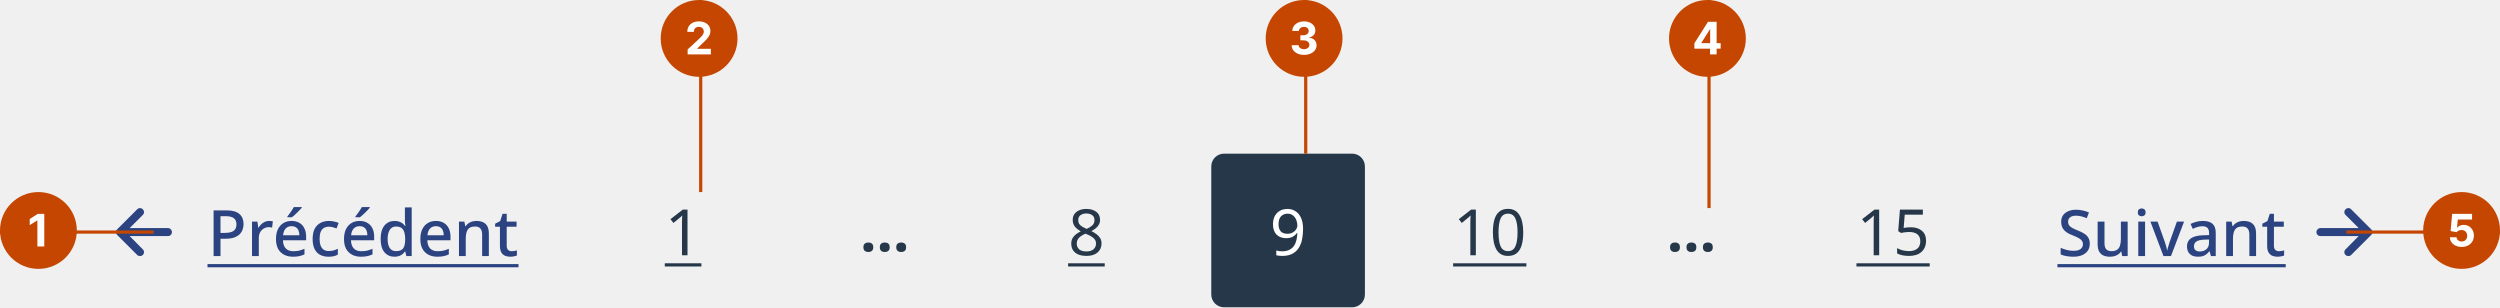
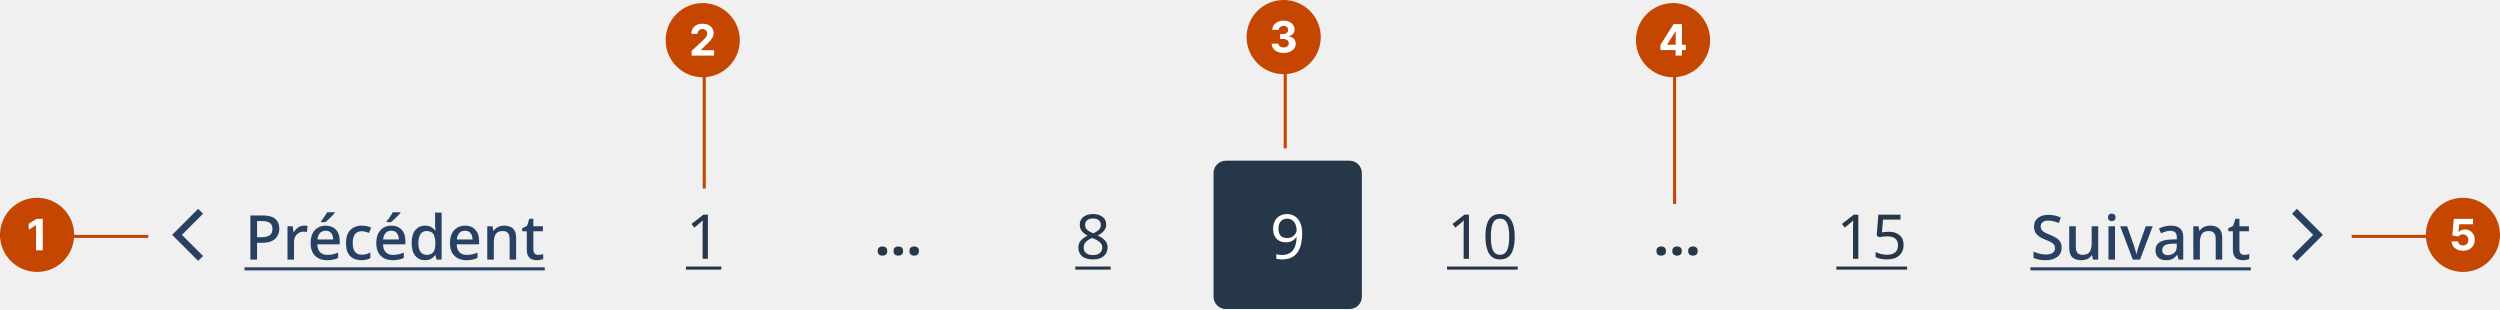
- <svg xmlns="http://www.w3.org/2000/svg" width="781" height="96" viewBox="0 0 781 96" fill="none">
-   <path d="M53.711 72.5C53.711 73.203 53.164 73.75 52.5 73.75H40.508L44.609 77.891C45.117 78.359 45.117 79.18 44.609 79.648C44.375 79.883 44.062 80 43.75 80C43.398 80 43.086 79.883 42.852 79.648L36.602 73.398C36.094 72.93 36.094 72.109 36.602 71.641L42.852 65.391C43.32 64.883 44.141 64.883 44.609 65.391C45.117 65.859 45.117 66.68 44.609 67.148L40.508 71.25H52.5C53.164 71.25 53.711 71.836 53.711 72.5Z" fill="#2B4380" />
-   <path d="M70.726 65.72C72.592 65.72 73.952 66.1 74.806 66.86C75.659 67.607 76.086 68.653 76.086 70C76.086 70.6 75.986 71.173 75.786 71.72C75.599 72.267 75.286 72.76 74.846 73.2C74.406 73.627 73.819 73.967 73.086 74.22C72.366 74.46 71.479 74.58 70.426 74.58H68.886V80H66.726V65.72H70.726ZM70.566 67.54H68.886V72.76H70.186C70.999 72.76 71.679 72.673 72.226 72.5C72.772 72.313 73.179 72.027 73.446 71.64C73.726 71.24 73.866 70.72 73.866 70.08C73.866 69.227 73.599 68.593 73.066 68.18C72.546 67.753 71.712 67.54 70.566 67.54ZM84.052 69.02C84.238 69.02 84.445 69.033 84.672 69.06C84.898 69.073 85.085 69.093 85.232 69.12L85.012 71.1C84.865 71.06 84.692 71.027 84.492 71C84.292 70.973 84.105 70.96 83.932 70.96C83.532 70.96 83.145 71.04 82.772 71.2C82.412 71.347 82.085 71.567 81.792 71.86C81.498 72.14 81.265 72.487 81.092 72.9C80.932 73.313 80.852 73.787 80.852 74.32V80H78.732V69.22H80.412L80.692 71.14H80.772C80.998 70.753 81.272 70.4 81.592 70.08C81.912 69.76 82.278 69.507 82.692 69.32C83.105 69.12 83.558 69.02 84.052 69.02ZM91.077 69.02C92.024 69.02 92.837 69.22 93.517 69.62C94.197 70.007 94.717 70.567 95.077 71.3C95.451 72.033 95.637 72.9 95.637 73.9V75.06H88.397C88.424 76.167 88.711 77.013 89.257 77.6C89.817 78.187 90.597 78.48 91.597 78.48C92.291 78.48 92.904 78.42 93.437 78.3C93.984 78.167 94.544 77.973 95.117 77.72V79.48C94.584 79.72 94.037 79.9 93.477 80.02C92.931 80.14 92.277 80.2 91.517 80.2C90.477 80.2 89.557 79.993 88.757 79.58C87.957 79.167 87.331 78.553 86.877 77.74C86.437 76.913 86.217 75.9 86.217 74.7C86.217 73.487 86.417 72.46 86.817 71.62C87.231 70.78 87.797 70.14 88.517 69.7C89.251 69.247 90.104 69.02 91.077 69.02ZM91.077 70.66C90.317 70.66 89.704 70.907 89.237 71.4C88.784 71.893 88.517 72.593 88.437 73.5H93.517C93.517 72.94 93.431 72.447 93.257 72.02C93.084 71.593 92.817 71.26 92.457 71.02C92.097 70.78 91.637 70.66 91.077 70.66ZM94.277 64.88C94.131 65.067 93.931 65.293 93.677 65.56C93.437 65.827 93.164 66.107 92.857 66.4C92.564 66.68 92.271 66.953 91.977 67.22C91.684 67.473 91.417 67.693 91.177 67.88H89.777V67.64C89.977 67.387 90.204 67.087 90.457 66.74C90.711 66.393 90.957 66.04 91.197 65.68C91.437 65.307 91.637 64.973 91.797 64.68H94.277V64.88ZM102.623 80.2C101.636 80.2 100.769 80.007 100.023 79.62C99.276 79.233 98.696 78.633 98.283 77.82C97.869 76.993 97.663 75.947 97.663 74.68C97.663 73.347 97.883 72.267 98.323 71.44C98.776 70.613 99.383 70.007 100.143 69.62C100.916 69.22 101.796 69.02 102.783 69.02C103.383 69.02 103.943 69.087 104.463 69.22C104.996 69.34 105.436 69.48 105.783 69.64L105.143 71.36C104.769 71.213 104.369 71.087 103.943 70.98C103.529 70.873 103.136 70.82 102.763 70.82C102.096 70.82 101.543 70.967 101.103 71.26C100.676 71.54 100.356 71.967 100.143 72.54C99.943 73.1 99.843 73.807 99.843 74.66C99.843 75.473 99.949 76.16 100.163 76.72C100.376 77.28 100.689 77.707 101.103 78C101.529 78.28 102.056 78.42 102.683 78.42C103.283 78.42 103.809 78.353 104.263 78.22C104.716 78.087 105.143 77.913 105.543 77.7V79.54C105.156 79.767 104.736 79.933 104.283 80.04C103.829 80.147 103.276 80.2 102.623 80.2ZM112.327 69.02C113.274 69.02 114.087 69.22 114.767 69.62C115.447 70.007 115.967 70.567 116.327 71.3C116.701 72.033 116.887 72.9 116.887 73.9V75.06H109.647C109.674 76.167 109.961 77.013 110.507 77.6C111.067 78.187 111.847 78.48 112.847 78.48C113.541 78.48 114.154 78.42 114.687 78.3C115.234 78.167 115.794 77.973 116.367 77.72V79.48C115.834 79.72 115.287 79.9 114.727 80.02C114.181 80.14 113.527 80.2 112.767 80.2C111.727 80.2 110.807 79.993 110.007 79.58C109.207 79.167 108.581 78.553 108.127 77.74C107.687 76.913 107.467 75.9 107.467 74.7C107.467 73.487 107.667 72.46 108.067 71.62C108.481 70.78 109.047 70.14 109.767 69.7C110.501 69.247 111.354 69.02 112.327 69.02ZM112.327 70.66C111.567 70.66 110.954 70.907 110.487 71.4C110.034 71.893 109.767 72.593 109.687 73.5H114.767C114.767 72.94 114.681 72.447 114.507 72.02C114.334 71.593 114.067 71.26 113.707 71.02C113.347 70.78 112.887 70.66 112.327 70.66ZM115.527 64.88C115.381 65.067 115.181 65.293 114.927 65.56C114.687 65.827 114.414 66.107 114.107 66.4C113.814 66.68 113.521 66.953 113.227 67.22C112.934 67.473 112.667 67.693 112.427 67.88H111.027V67.64C111.227 67.387 111.454 67.087 111.707 66.74C111.961 66.393 112.207 66.04 112.447 65.68C112.687 65.307 112.887 64.973 113.047 64.68H115.527V64.88ZM123.233 80.2C121.939 80.2 120.893 79.733 120.093 78.8C119.306 77.867 118.913 76.48 118.913 74.64C118.913 72.787 119.313 71.387 120.113 70.44C120.913 69.493 121.966 69.02 123.273 69.02C123.819 69.02 124.293 69.093 124.693 69.24C125.106 69.373 125.459 69.56 125.753 69.8C126.059 70.04 126.319 70.307 126.533 70.6H126.653C126.626 70.413 126.593 70.147 126.553 69.8C126.513 69.44 126.493 69.12 126.493 68.84V64.8H128.613V80H126.953L126.593 78.56H126.493C126.293 78.867 126.039 79.147 125.733 79.4C125.439 79.64 125.086 79.833 124.673 79.98C124.259 80.127 123.779 80.2 123.233 80.2ZM123.733 78.46C124.773 78.46 125.506 78.173 125.933 77.6C126.359 77.013 126.573 76.14 126.573 74.98V74.66C126.573 73.393 126.366 72.427 125.953 71.76C125.553 71.093 124.806 70.76 123.713 70.76C122.846 70.76 122.193 71.113 121.753 71.82C121.313 72.513 121.093 73.467 121.093 74.68C121.093 75.893 121.313 76.827 121.753 77.48C122.193 78.133 122.853 78.46 123.733 78.46ZM136.175 69.02C137.122 69.02 137.935 69.22 138.615 69.62C139.295 70.007 139.815 70.567 140.175 71.3C140.548 72.033 140.735 72.9 140.735 73.9V75.06H133.495C133.522 76.167 133.808 77.013 134.355 77.6C134.915 78.187 135.695 78.48 136.695 78.48C137.388 78.48 138.002 78.42 138.535 78.3C139.082 78.167 139.642 77.973 140.215 77.72V79.48C139.682 79.72 139.135 79.9 138.575 80.02C138.028 80.14 137.375 80.2 136.615 80.2C135.575 80.2 134.655 79.993 133.855 79.58C133.055 79.167 132.428 78.553 131.975 77.74C131.535 76.913 131.315 75.9 131.315 74.7C131.315 73.487 131.515 72.46 131.915 71.62C132.328 70.78 132.895 70.14 133.615 69.7C134.348 69.247 135.202 69.02 136.175 69.02ZM136.175 70.66C135.415 70.66 134.802 70.907 134.335 71.4C133.882 71.893 133.615 72.593 133.535 73.5H138.615C138.615 72.94 138.528 72.447 138.355 72.02C138.182 71.593 137.915 71.26 137.555 71.02C137.195 70.78 136.735 70.66 136.175 70.66ZM148.84 69.02C150.094 69.02 151.054 69.333 151.72 69.96C152.387 70.587 152.72 71.593 152.72 72.98V80H150.62V73.28C150.62 72.44 150.44 71.813 150.08 71.4C149.734 70.973 149.174 70.76 148.4 70.76C147.307 70.76 146.547 71.087 146.12 71.74C145.707 72.393 145.5 73.333 145.5 74.56V80H143.38V69.22H145.06L145.36 70.66H145.48C145.72 70.287 146.014 69.98 146.36 69.74C146.707 69.5 147.094 69.32 147.52 69.2C147.947 69.08 148.387 69.02 148.84 69.02ZM159.858 78.48C160.138 78.48 160.425 78.453 160.718 78.4C161.011 78.347 161.265 78.287 161.478 78.22V79.82C161.251 79.927 160.945 80.013 160.558 80.08C160.171 80.16 159.785 80.2 159.398 80.2C158.811 80.2 158.271 80.1 157.778 79.9C157.298 79.7 156.911 79.353 156.618 78.86C156.325 78.367 156.178 77.68 156.178 76.8V70.84H154.678V69.88L156.258 69.08L156.998 66.8H158.298V69.22H161.378V70.84H158.298V76.76C158.298 77.347 158.438 77.78 158.718 78.06C159.011 78.34 159.391 78.48 159.858 78.48Z" fill="#2B4380" />
-   <path d="M64.826 82.5H161.978V83.5H64.826V82.5Z" fill="#2B4380" />
-   <path d="M214.777 79.75H213.057V69.77C213.057 69.197 213.064 68.737 213.077 68.39C213.091 68.043 213.111 67.683 213.137 67.31C212.924 67.523 212.731 67.703 212.557 67.85C212.384 67.997 212.164 68.183 211.897 68.41L210.377 69.65L209.457 68.47L213.317 65.47H214.777V79.75Z" fill="#26374A" />
-   <path d="M207.677 82.25H219.117V83.25H207.677V82.25Z" fill="#26374A" />
-   <path d="M269.727 77.24C269.727 76.688 269.877 76.304 270.177 76.088C270.477 75.86 270.843 75.746 271.275 75.746C271.695 75.746 272.055 75.86 272.355 76.088C272.655 76.304 272.805 76.688 272.805 77.24C272.805 77.768 272.655 78.152 272.355 78.392C272.055 78.62 271.695 78.734 271.275 78.734C270.843 78.734 270.477 78.62 270.177 78.392C269.877 78.152 269.727 77.768 269.727 77.24ZM274.859 77.24C274.859 76.688 275.009 76.304 275.309 76.088C275.609 75.86 275.975 75.746 276.407 75.746C276.827 75.746 277.187 75.86 277.487 76.088C277.787 76.304 277.937 76.688 277.937 77.24C277.937 77.768 277.787 78.152 277.487 78.392C277.187 78.62 276.827 78.734 276.407 78.734C275.975 78.734 275.609 78.62 275.309 78.392C275.009 78.152 274.859 77.768 274.859 77.24ZM279.992 77.24C279.992 76.688 280.142 76.304 280.442 76.088C280.742 75.86 281.108 75.746 281.54 75.746C281.96 75.746 282.32 75.86 282.62 76.088C282.92 76.304 283.07 76.688 283.07 77.24C283.07 77.768 282.92 78.152 282.62 78.392C282.32 78.62 281.96 78.734 281.54 78.734C281.108 78.734 280.742 78.62 280.442 78.392C280.142 78.152 279.992 77.768 279.992 77.24Z" fill="#26374A" />
-   <path d="M339.377 65.27C340.631 65.27 341.657 65.563 342.457 66.15C343.257 66.737 343.657 67.583 343.657 68.69C343.657 69.263 343.531 69.763 343.277 70.19C343.037 70.617 342.711 70.997 342.297 71.33C341.884 71.65 341.431 71.937 340.937 72.19C341.524 72.47 342.057 72.79 342.537 73.15C343.017 73.497 343.397 73.903 343.677 74.37C343.971 74.837 344.117 75.397 344.117 76.05C344.117 77.25 343.691 78.203 342.837 78.91C341.997 79.603 340.864 79.95 339.437 79.95C337.904 79.95 336.724 79.617 335.897 78.95C335.071 78.27 334.657 77.323 334.657 76.11C334.657 75.457 334.791 74.89 335.057 74.41C335.337 73.93 335.704 73.517 336.157 73.17C336.611 72.823 337.097 72.53 337.617 72.29C336.924 71.89 336.331 71.41 335.837 70.85C335.357 70.277 335.117 69.55 335.117 68.67C335.117 67.937 335.304 67.323 335.677 66.83C336.051 66.323 336.557 65.937 337.197 65.67C337.837 65.403 338.564 65.27 339.377 65.27ZM339.357 66.69C338.624 66.69 338.017 66.87 337.537 67.23C337.071 67.577 336.837 68.083 336.837 68.75C336.837 69.243 336.951 69.657 337.177 69.99C337.417 70.323 337.737 70.61 338.137 70.85C338.537 71.077 338.977 71.297 339.457 71.51C340.151 71.217 340.731 70.863 341.197 70.45C341.677 70.037 341.917 69.47 341.917 68.75C341.917 68.083 341.684 67.577 341.217 67.23C340.751 66.87 340.131 66.69 339.357 66.69ZM336.377 76.13C336.377 76.823 336.624 77.403 337.117 77.87C337.611 78.323 338.371 78.55 339.397 78.55C340.371 78.55 341.111 78.323 341.617 77.87C342.137 77.403 342.397 76.803 342.397 76.07C342.397 75.377 342.124 74.803 341.577 74.35C341.031 73.883 340.304 73.477 339.397 73.13L339.077 73.01C338.197 73.383 337.524 73.817 337.057 74.31C336.604 74.79 336.377 75.397 336.377 76.13Z" fill="#26374A" />
-   <path d="M333.677 82.25H345.117V83.25H333.677V82.25Z" fill="#26374A" />
-   <rect x="378.4" y="48" width="48" height="48" rx="4" fill="#26374A" />
-   <path d="M407.077 71.57C407.077 72.597 406.984 73.61 406.797 74.61C406.624 75.597 406.297 76.497 405.817 77.31C405.351 78.11 404.684 78.75 403.817 79.23C402.964 79.71 401.864 79.95 400.517 79.95C400.251 79.95 399.937 79.93 399.577 79.89C399.231 79.863 398.944 79.817 398.717 79.75V78.25C399.237 78.423 399.824 78.51 400.477 78.51C401.411 78.51 402.177 78.357 402.777 78.05C403.391 77.743 403.877 77.33 404.237 76.81C404.597 76.277 404.857 75.663 405.017 74.97C405.177 74.263 405.271 73.523 405.297 72.75H405.177C404.884 73.203 404.457 73.597 403.897 73.93C403.351 74.25 402.644 74.41 401.777 74.41C400.551 74.41 399.557 74.037 398.797 73.29C398.051 72.53 397.677 71.463 397.677 70.09C397.677 69.09 397.864 68.23 398.237 67.51C398.624 66.79 399.157 66.237 399.837 65.85C400.517 65.463 401.317 65.27 402.237 65.27C403.144 65.27 403.964 65.503 404.697 65.97C405.431 66.423 406.011 67.117 406.437 68.05C406.864 68.97 407.077 70.143 407.077 71.57ZM402.237 66.75C401.411 66.75 400.731 67.023 400.197 67.57C399.677 68.117 399.417 68.95 399.417 70.07C399.417 70.99 399.637 71.717 400.077 72.25C400.531 72.77 401.224 73.03 402.157 73.03C402.797 73.03 403.351 72.903 403.817 72.65C404.284 72.383 404.644 72.05 404.897 71.65C405.164 71.25 405.297 70.837 405.297 70.41C405.297 69.837 405.184 69.27 404.957 68.71C404.731 68.15 404.391 67.683 403.937 67.31C403.484 66.937 402.917 66.75 402.237 66.75Z" fill="white" />
-   <path d="M461.055 79.75H459.335V69.77C459.335 69.197 459.341 68.737 459.355 68.39C459.368 68.043 459.388 67.683 459.415 67.31C459.201 67.523 459.008 67.703 458.835 67.85C458.661 67.997 458.441 68.183 458.175 68.41L456.655 69.65L455.735 68.47L459.595 65.47H461.055V79.75ZM475.86 72.59C475.86 74.123 475.7 75.443 475.38 76.55C475.06 77.643 474.553 78.483 473.86 79.07C473.167 79.657 472.247 79.95 471.1 79.95C469.487 79.95 468.293 79.303 467.52 78.01C466.76 76.703 466.38 74.897 466.38 72.59C466.38 71.043 466.533 69.723 466.84 68.63C467.16 67.537 467.667 66.703 468.36 66.13C469.053 65.543 469.967 65.25 471.1 65.25C472.7 65.25 473.893 65.897 474.68 67.19C475.467 68.47 475.86 70.27 475.86 72.59ZM468.14 72.59C468.14 74.55 468.36 76.017 468.8 76.99C469.253 77.963 470.02 78.45 471.1 78.45C472.167 78.45 472.927 77.97 473.38 77.01C473.847 76.037 474.08 74.563 474.08 72.59C474.08 70.643 473.847 69.183 473.38 68.21C472.927 67.237 472.167 66.75 471.1 66.75C470.02 66.75 469.253 67.237 468.8 68.21C468.36 69.183 468.14 70.643 468.14 72.59Z" fill="#26374A" />
-   <path d="M453.955 82.25H476.84V83.25H453.955V82.25Z" fill="#26374A" />
-   <path d="M521.727 77.24C521.727 76.688 521.877 76.304 522.177 76.088C522.477 75.86 522.843 75.746 523.275 75.746C523.695 75.746 524.055 75.86 524.355 76.088C524.655 76.304 524.805 76.688 524.805 77.24C524.805 77.768 524.655 78.152 524.355 78.392C524.055 78.62 523.695 78.734 523.275 78.734C522.843 78.734 522.477 78.62 522.177 78.392C521.877 78.152 521.727 77.768 521.727 77.24ZM526.859 77.24C526.859 76.688 527.009 76.304 527.309 76.088C527.609 75.86 527.975 75.746 528.407 75.746C528.827 75.746 529.187 75.86 529.487 76.088C529.787 76.304 529.937 76.688 529.937 77.24C529.937 77.768 529.787 78.152 529.487 78.392C529.187 78.62 528.827 78.734 528.407 78.734C527.975 78.734 527.609 78.62 527.309 78.392C527.009 78.152 526.859 77.768 526.859 77.24ZM531.992 77.24C531.992 76.688 532.142 76.304 532.442 76.088C532.742 75.86 533.108 75.746 533.54 75.746C533.96 75.746 534.32 75.86 534.62 76.088C534.92 76.304 535.07 76.688 535.07 77.24C535.07 77.768 534.92 78.152 534.62 78.392C534.32 78.62 533.96 78.734 533.54 78.734C533.108 78.734 532.742 78.62 532.442 78.392C532.142 78.152 531.992 77.768 531.992 77.24Z" fill="#26374A" />
-   <path d="M587.055 79.75H585.335V69.77C585.335 69.197 585.341 68.737 585.355 68.39C585.368 68.043 585.388 67.683 585.415 67.31C585.201 67.523 585.008 67.703 584.835 67.85C584.661 67.997 584.441 68.183 584.175 68.41L582.655 69.65L581.735 68.47L585.595 65.47H587.055V79.75ZM596.9 70.99C598.367 70.99 599.533 71.357 600.4 72.09C601.267 72.823 601.7 73.857 601.7 75.19C601.7 76.67 601.227 77.837 600.28 78.69C599.347 79.53 598.04 79.95 596.36 79.95C595.627 79.95 594.933 79.883 594.28 79.75C593.64 79.617 593.1 79.423 592.66 79.17V77.51C593.14 77.803 593.72 78.037 594.4 78.21C595.093 78.37 595.753 78.45 596.38 78.45C597.433 78.45 598.28 78.203 598.92 77.71C599.573 77.203 599.9 76.423 599.9 75.37C599.9 74.437 599.613 73.723 599.04 73.23C598.467 72.723 597.56 72.47 596.32 72.47C595.947 72.47 595.52 72.503 595.04 72.57C594.56 72.637 594.173 72.703 593.88 72.77L593 72.21L593.54 65.47H600.7V67.07H595.04L594.7 71.21C594.927 71.17 595.233 71.123 595.62 71.07C596.007 71.017 596.433 70.99 596.9 70.99Z" fill="#26374A" />
-   <path d="M579.955 82.25H602.84V83.25H579.955V82.25Z" fill="#26374A" />
-   <path d="M652.846 76.14C652.846 76.993 652.639 77.72 652.226 78.32C651.812 78.92 651.219 79.387 650.446 79.72C649.672 80.04 648.752 80.2 647.686 80.2C647.166 80.2 646.666 80.167 646.186 80.1C645.706 80.047 645.259 79.967 644.846 79.86C644.432 79.753 644.066 79.62 643.746 79.46V77.42C644.279 77.66 644.906 77.88 645.626 78.08C646.346 78.267 647.079 78.36 647.826 78.36C648.466 78.36 648.999 78.273 649.426 78.1C649.852 77.927 650.172 77.687 650.386 77.38C650.599 77.073 650.706 76.713 650.706 76.3C650.706 75.86 650.592 75.493 650.366 75.2C650.152 74.893 649.812 74.613 649.346 74.36C648.892 74.093 648.279 73.813 647.506 73.52C646.972 73.32 646.486 73.1 646.046 72.86C645.619 72.607 645.239 72.313 644.906 71.98C644.586 71.647 644.339 71.26 644.166 70.82C643.992 70.38 643.906 69.867 643.906 69.28C643.906 68.493 644.099 67.82 644.486 67.26C644.886 66.7 645.432 66.273 646.126 65.98C646.819 65.673 647.626 65.52 648.546 65.52C649.319 65.52 650.032 65.6 650.686 65.76C651.352 65.907 651.986 66.113 652.586 66.38L651.906 68.16C651.359 67.933 650.806 67.747 650.246 67.6C649.686 67.453 649.099 67.38 648.486 67.38C647.952 67.38 647.506 67.46 647.146 67.62C646.786 67.78 646.512 68 646.326 68.28C646.152 68.56 646.066 68.887 646.066 69.26C646.066 69.7 646.166 70.067 646.366 70.36C646.566 70.653 646.886 70.927 647.326 71.18C647.766 71.42 648.346 71.687 649.066 71.98C649.866 72.287 650.546 72.62 651.106 72.98C651.679 73.34 652.112 73.773 652.406 74.28C652.699 74.773 652.846 75.393 652.846 76.14ZM664.682 69.22V80H662.982L662.682 78.58H662.582C662.355 78.953 662.062 79.26 661.702 79.5C661.342 79.74 660.948 79.913 660.522 80.02C660.095 80.14 659.655 80.2 659.202 80.2C658.362 80.2 657.648 80.067 657.062 79.8C656.488 79.52 656.048 79.093 655.742 78.52C655.448 77.933 655.302 77.187 655.302 76.28V69.22H657.442V75.96C657.442 76.8 657.615 77.427 657.962 77.84C658.322 78.253 658.875 78.46 659.622 78.46C660.368 78.46 660.955 78.313 661.382 78.02C661.808 77.727 662.108 77.3 662.282 76.74C662.468 76.167 662.562 75.48 662.562 74.68V69.22H664.682ZM670.119 69.22V80H667.999V69.22H670.119ZM669.079 65.12C669.399 65.12 669.679 65.213 669.919 65.4C670.159 65.587 670.279 65.9 670.279 66.34C670.279 66.767 670.159 67.08 669.919 67.28C669.679 67.467 669.399 67.56 669.079 67.56C668.733 67.56 668.439 67.467 668.199 67.28C667.973 67.08 667.859 66.767 667.859 66.34C667.859 65.9 667.973 65.587 668.199 65.4C668.439 65.213 668.733 65.12 669.079 65.12ZM675.869 80L671.789 69.22H674.029L676.269 75.52C676.362 75.787 676.455 76.087 676.549 76.42C676.655 76.753 676.749 77.073 676.829 77.38C676.909 77.687 676.962 77.953 676.989 78.18H677.069C677.109 77.953 677.169 77.687 677.249 77.38C677.342 77.06 677.442 76.74 677.549 76.42C677.655 76.087 677.749 75.787 677.829 75.52L680.069 69.22H682.309L678.209 80H675.869ZM688.156 69.02C689.516 69.02 690.529 69.32 691.196 69.92C691.863 70.507 692.196 71.433 692.196 72.7V80H690.696L690.276 78.5H690.196C689.889 78.887 689.569 79.207 689.236 79.46C688.916 79.713 688.543 79.9 688.116 80.02C687.703 80.14 687.196 80.2 686.596 80.2C685.956 80.2 685.376 80.087 684.856 79.86C684.349 79.62 683.949 79.26 683.656 78.78C683.363 78.287 683.216 77.673 683.216 76.94C683.216 75.847 683.629 75.013 684.456 74.44C685.296 73.867 686.569 73.553 688.276 73.5L690.116 73.44V72.84C690.116 72.04 689.936 71.48 689.576 71.16C689.216 70.84 688.709 70.68 688.056 70.68C687.496 70.68 686.963 70.76 686.456 70.92C685.949 71.08 685.469 71.273 685.016 71.5L684.336 69.96C684.843 69.693 685.423 69.473 686.076 69.3C686.743 69.113 687.436 69.02 688.156 69.02ZM688.656 74.86C687.429 74.913 686.576 75.12 686.096 75.48C685.629 75.827 685.396 76.32 685.396 76.96C685.396 77.52 685.563 77.927 685.896 78.18C686.243 78.433 686.676 78.56 687.196 78.56C688.036 78.56 688.729 78.327 689.276 77.86C689.823 77.393 690.096 76.693 690.096 75.76V74.82L688.656 74.86ZM700.92 69.02C702.174 69.02 703.134 69.333 703.8 69.96C704.467 70.587 704.8 71.593 704.8 72.98V80H702.7V73.28C702.7 72.44 702.52 71.813 702.16 71.4C701.814 70.973 701.254 70.76 700.48 70.76C699.387 70.76 698.627 71.087 698.2 71.74C697.787 72.393 697.58 73.333 697.58 74.56V80H695.46V69.22H697.14L697.44 70.66H697.56C697.8 70.287 698.094 69.98 698.44 69.74C698.787 69.5 699.174 69.32 699.6 69.2C700.027 69.08 700.467 69.02 700.92 69.02ZM711.938 78.48C712.218 78.48 712.505 78.453 712.798 78.4C713.091 78.347 713.345 78.287 713.558 78.22V79.82C713.331 79.927 713.025 80.013 712.638 80.08C712.251 80.16 711.865 80.2 711.478 80.2C710.891 80.2 710.351 80.1 709.858 79.9C709.378 79.7 708.991 79.353 708.698 78.86C708.405 78.367 708.258 77.68 708.258 76.8V70.84H706.758V69.88L708.338 69.08L709.078 66.8H710.378V69.22H713.458V70.84H710.378V76.76C710.378 77.347 710.518 77.78 710.798 78.06C711.091 78.34 711.471 78.48 711.938 78.48Z" fill="#2B4380" />
-   <path d="M642.746 82.5H714.058V83.5H642.746V82.5Z" fill="#2B4380" />
-   <path d="M740.759 73.398L734.509 79.648C734.275 79.883 733.962 80 733.65 80C733.298 80 732.986 79.883 732.751 79.648C732.244 79.18 732.244 78.359 732.751 77.891L736.853 73.75H724.9C724.197 73.75 723.65 73.203 723.65 72.5C723.65 71.836 724.197 71.25 724.9 71.25H736.853L732.751 67.148C732.244 66.68 732.244 65.859 732.751 65.391C733.22 64.883 734.041 64.883 734.509 65.391L740.759 71.641C741.267 72.109 741.267 72.93 740.759 73.398Z" fill="#2B4380" />
-   <g clip-path="url(#clip0_218_155)">
-     <rect x="733" y="72" width="48" height="1" fill="#C54600" />
-     <g clip-path="url(#clip1_218_155)">
-       <rect x="757" y="60" width="24" height="24" rx="12" fill="#C54600" />
-       <path d="M769.032 77.139C768.33 77.139 767.703 77.01 767.153 76.751C766.606 76.493 766.172 76.137 765.85 75.683C765.529 75.228 765.362 74.708 765.348 74.121H767.436C767.46 74.516 767.625 74.836 767.934 75.081C768.242 75.326 768.608 75.449 769.032 75.449C769.37 75.449 769.669 75.374 769.927 75.225C770.189 75.073 770.393 74.862 770.539 74.594C770.688 74.322 770.762 74.01 770.762 73.659C770.762 73.301 770.686 72.986 770.534 72.715C770.385 72.443 770.177 72.231 769.912 72.078C769.647 71.926 769.344 71.848 769.002 71.844C768.704 71.844 768.414 71.906 768.132 72.028C767.854 72.151 767.637 72.318 767.481 72.531L765.567 72.188L766.049 66.818H772.274V68.578H767.824L767.561 71.129H767.62C767.799 70.877 768.069 70.668 768.431 70.502C768.792 70.336 769.196 70.254 769.644 70.254C770.257 70.254 770.804 70.398 771.284 70.686C771.765 70.974 772.145 71.371 772.423 71.874C772.701 72.375 772.839 72.951 772.836 73.604C772.839 74.29 772.68 74.9 772.358 75.434C772.04 75.964 771.594 76.382 771.021 76.687C770.451 76.988 769.788 77.139 769.032 77.139Z" fill="white" />
+ <svg xmlns="http://www.w3.org/2000/svg" width="809" height="100" viewBox="0 0 809 100" fill="none">
+   <path d="M58.858 76L65.7 69.158L64.121 67.579L55.7 76L64.121 84.421L65.7 82.842L58.858 76Z" fill="#284162" />
+   <path d="M85.026 69.72C86.892 69.72 88.252 70.1 89.106 70.86C89.959 71.607 90.386 72.653 90.386 74C90.386 74.8 90.206 75.547 89.846 76.24C89.499 76.933 88.912 77.5 88.086 77.94C87.259 78.367 86.139 78.58 84.726 78.58H83.186V84H81.026V69.72H85.026ZM84.866 71.54H83.186V76.76H84.486C85.699 76.76 86.612 76.56 87.226 76.16C87.852 75.747 88.166 75.053 88.166 74.08C88.166 73.227 87.899 72.593 87.366 72.18C86.832 71.753 85.999 71.54 84.866 71.54ZM98.352 73.02C98.778 73.02 99.172 73.053 99.532 73.12L99.312 75.1C98.965 75.007 98.605 74.96 98.232 74.96C97.685 74.96 97.178 75.093 96.712 75.36C96.245 75.627 95.865 76.013 95.572 76.52C95.292 77.013 95.152 77.613 95.152 78.32V84H93.032V73.22H94.712L94.992 75.14H95.072C95.405 74.567 95.852 74.073 96.412 73.66C96.972 73.233 97.618 73.02 98.352 73.02ZM105.377 73.02C106.791 73.02 107.904 73.46 108.717 74.34C109.531 75.207 109.937 76.393 109.937 77.9V79.06H102.697C102.724 80.167 103.011 81.013 103.557 81.6C104.117 82.187 104.897 82.48 105.897 82.48C106.591 82.48 107.204 82.42 107.737 82.3C108.284 82.167 108.844 81.973 109.417 81.72V83.48C108.871 83.733 108.324 83.913 107.777 84.02C107.231 84.14 106.577 84.2 105.817 84.2C104.777 84.2 103.857 83.993 103.057 83.58C102.257 83.167 101.631 82.553 101.177 81.74C100.737 80.927 100.517 79.913 100.517 78.7C100.517 77.487 100.717 76.46 101.117 75.62C101.531 74.78 102.097 74.14 102.817 73.7C103.551 73.247 104.404 73.02 105.377 73.02ZM105.377 74.66C104.617 74.66 104.004 74.907 103.537 75.4C103.084 75.893 102.817 76.593 102.737 77.5H107.817C107.804 76.66 107.597 75.98 107.197 75.46C106.811 74.927 106.204 74.66 105.377 74.66ZM108.357 68.68V68.88C108.157 69.12 107.871 69.433 107.497 69.82C107.137 70.193 106.751 70.573 106.337 70.96C105.937 71.333 105.577 71.64 105.257 71.88H103.857V71.64C104.057 71.4 104.284 71.107 104.537 70.76C104.791 70.4 105.031 70.04 105.257 69.68C105.497 69.307 105.704 68.973 105.877 68.68H108.357ZM116.923 84.2C115.429 84.2 114.229 83.76 113.323 82.88C112.416 81.987 111.963 80.587 111.963 78.68C111.963 77.347 112.183 76.267 112.623 75.44C113.063 74.613 113.669 74.007 114.443 73.62C115.216 73.22 116.096 73.02 117.083 73.02C117.683 73.02 118.243 73.08 118.763 73.2C119.296 73.32 119.736 73.467 120.083 73.64L119.443 75.36C119.069 75.227 118.676 75.107 118.263 75C117.849 74.88 117.449 74.82 117.063 74.82C115.116 74.82 114.143 76.1 114.143 78.66C114.143 79.887 114.383 80.82 114.863 81.46C115.343 82.1 116.049 82.42 116.983 82.42C117.569 82.42 118.096 82.353 118.563 82.22C119.029 82.087 119.456 81.913 119.843 81.7V83.54C119.456 83.767 119.036 83.933 118.583 84.04C118.129 84.147 117.576 84.2 116.923 84.2ZM126.627 73.02C128.041 73.02 129.154 73.46 129.967 74.34C130.781 75.207 131.187 76.393 131.187 77.9V79.06H123.947C123.974 80.167 124.261 81.013 124.807 81.6C125.367 82.187 126.147 82.48 127.147 82.48C127.841 82.48 128.454 82.42 128.987 82.3C129.534 82.167 130.094 81.973 130.667 81.72V83.48C130.121 83.733 129.574 83.913 129.027 84.02C128.481 84.14 127.827 84.2 127.067 84.2C126.027 84.2 125.107 83.993 124.307 83.58C123.507 83.167 122.881 82.553 122.427 81.74C121.987 80.927 121.767 79.913 121.767 78.7C121.767 77.487 121.967 76.46 122.367 75.62C122.781 74.78 123.347 74.14 124.067 73.7C124.801 73.247 125.654 73.02 126.627 73.02ZM126.627 74.66C125.867 74.66 125.254 74.907 124.787 75.4C124.334 75.893 124.067 76.593 123.987 77.5H129.067C129.054 76.66 128.847 75.98 128.447 75.46C128.061 74.927 127.454 74.66 126.627 74.66ZM129.607 68.68V68.88C129.407 69.12 129.121 69.433 128.747 69.82C128.387 70.193 128.001 70.573 127.587 70.96C127.187 71.333 126.827 71.64 126.507 71.88H125.107V71.64C125.307 71.4 125.534 71.107 125.787 70.76C126.041 70.4 126.281 70.04 126.507 69.68C126.747 69.307 126.954 68.973 127.127 68.68H129.607ZM137.533 84.2C136.226 84.2 135.179 83.733 134.393 82.8C133.606 81.867 133.213 80.48 133.213 78.64C133.213 76.787 133.613 75.387 134.413 74.44C135.213 73.493 136.266 73.02 137.573 73.02C138.386 73.02 139.053 73.173 139.573 73.48C140.093 73.787 140.513 74.16 140.833 74.6H140.953C140.926 74.413 140.893 74.14 140.853 73.78C140.813 73.42 140.793 73.107 140.793 72.84V68.8H142.913V84H141.253L140.893 82.56H140.793C140.486 83.013 140.073 83.4 139.553 83.72C139.033 84.04 138.359 84.2 137.533 84.2ZM138.033 82.46C139.073 82.46 139.799 82.173 140.213 81.6C140.639 81.027 140.859 80.153 140.873 78.98V78.66C140.873 77.393 140.666 76.427 140.253 75.76C139.853 75.093 139.106 74.76 138.013 74.76C137.146 74.76 136.493 75.107 136.053 75.8C135.613 76.493 135.393 77.453 135.393 78.68C135.393 79.893 135.613 80.827 136.053 81.48C136.493 82.133 137.153 82.46 138.033 82.46ZM150.475 73.02C151.888 73.02 153.002 73.46 153.815 74.34C154.628 75.207 155.035 76.393 155.035 77.9V79.06H147.795C147.822 80.167 148.108 81.013 148.655 81.6C149.215 82.187 149.995 82.48 150.995 82.48C151.688 82.48 152.302 82.42 152.835 82.3C153.382 82.167 153.942 81.973 154.515 81.72V83.48C153.968 83.733 153.422 83.913 152.875 84.02C152.328 84.14 151.675 84.2 150.915 84.2C149.875 84.2 148.955 83.993 148.155 83.58C147.355 83.167 146.728 82.553 146.275 81.74C145.835 80.927 145.615 79.913 145.615 78.7C145.615 77.487 145.815 76.46 146.215 75.62C146.628 74.78 147.195 74.14 147.915 73.7C148.648 73.247 149.502 73.02 150.475 73.02ZM150.475 74.66C149.715 74.66 149.102 74.907 148.635 75.4C148.182 75.893 147.915 76.593 147.835 77.5H152.915C152.902 76.66 152.695 75.98 152.295 75.46C151.908 74.927 151.302 74.66 150.475 74.66ZM163.14 73.02C164.394 73.02 165.354 73.333 166.02 73.96C166.687 74.587 167.02 75.593 167.02 76.98V84H164.92V77.28C164.92 75.6 164.18 74.76 162.7 74.76C161.607 74.76 160.847 75.087 160.42 75.74C160.007 76.393 159.8 77.333 159.8 78.56V84H157.68V73.22H159.36L159.66 74.66H159.78C160.127 74.1 160.6 73.687 161.2 73.42C161.814 73.153 162.46 73.02 163.14 73.02ZM174.158 82.48C174.758 82.48 175.298 82.393 175.778 82.22V83.82C175.551 83.927 175.245 84.013 174.858 84.08C174.471 84.16 174.085 84.2 173.698 84.2C173.111 84.2 172.571 84.1 172.078 83.9C171.598 83.7 171.211 83.353 170.918 82.86C170.625 82.367 170.478 81.68 170.478 80.8V74.84H168.978V73.88L170.558 73.08L171.298 70.8H172.598V73.22H175.678V74.84H172.598V80.76C172.598 81.347 172.738 81.78 173.018 82.06C173.311 82.34 173.691 82.48 174.158 82.48Z" fill="#284162" />
+   <path d="M79.126 86.5H176.278V87.5H79.126V86.5Z" fill="#284162" />
+   <path d="M229.077 83.75H227.357V73.77C227.357 73.197 227.364 72.737 227.377 72.39C227.391 72.043 227.411 71.683 227.437 71.31C227.224 71.523 227.031 71.703 226.857 71.85C226.684 71.997 226.464 72.183 226.197 72.41L224.677 73.65L223.757 72.47L227.617 69.47H229.077V83.75Z" fill="#26374A" />
+   <path d="M221.977 86.25H233.417V87.25H221.977V86.25Z" fill="#26374A" />
+   <path d="M284.027 81.24C284.027 80.688 284.177 80.304 284.477 80.088C284.777 79.86 285.143 79.746 285.575 79.746C285.995 79.746 286.355 79.86 286.655 80.088C286.955 80.304 287.105 80.688 287.105 81.24C287.105 81.768 286.955 82.152 286.655 82.392C286.355 82.62 285.995 82.734 285.575 82.734C285.143 82.734 284.777 82.62 284.477 82.392C284.177 82.152 284.027 81.768 284.027 81.24ZM289.16 81.24C289.16 80.688 289.31 80.304 289.61 80.088C289.91 79.86 290.276 79.746 290.708 79.746C291.128 79.746 291.488 79.86 291.788 80.088C292.088 80.304 292.238 80.688 292.238 81.24C292.238 81.768 292.088 82.152 291.788 82.392C291.488 82.62 291.128 82.734 290.708 82.734C290.276 82.734 289.91 82.62 289.61 82.392C289.31 82.152 289.16 81.768 289.16 81.24ZM294.292 81.24C294.292 80.688 294.442 80.304 294.742 80.088C295.042 79.86 295.408 79.746 295.84 79.746C296.26 79.746 296.62 79.86 296.92 80.088C297.22 80.304 297.37 80.688 297.37 81.24C297.37 81.768 297.22 82.152 296.92 82.392C296.62 82.62 296.26 82.734 295.84 82.734C295.408 82.734 295.042 82.62 294.742 82.392C294.442 82.152 294.292 81.768 294.292 81.24Z" fill="#26374A" />
+   <path d="M353.677 69.27C354.931 69.27 355.957 69.563 356.757 70.15C357.557 70.737 357.957 71.583 357.957 72.69C357.957 73.263 357.831 73.763 357.577 74.19C357.337 74.617 357.011 74.997 356.597 75.33C356.184 75.65 355.731 75.937 355.237 76.19C355.824 76.47 356.357 76.79 356.837 77.15C357.317 77.497 357.697 77.903 357.977 78.37C358.271 78.837 358.417 79.397 358.417 80.05C358.417 81.25 357.991 82.203 357.137 82.91C356.297 83.603 355.164 83.95 353.737 83.95C352.204 83.95 351.024 83.617 350.197 82.95C349.371 82.27 348.957 81.323 348.957 80.11C348.957 79.457 349.091 78.89 349.357 78.41C349.637 77.93 350.004 77.517 350.457 77.17C350.911 76.823 351.397 76.53 351.917 76.29C351.224 75.89 350.631 75.41 350.137 74.85C349.657 74.277 349.417 73.55 349.417 72.67C349.417 71.937 349.604 71.323 349.977 70.83C350.351 70.323 350.857 69.937 351.497 69.67C352.137 69.403 352.864 69.27 353.677 69.27ZM353.657 70.69C352.924 70.69 352.317 70.87 351.837 71.23C351.371 71.577 351.137 72.083 351.137 72.75C351.137 73.243 351.251 73.657 351.477 73.99C351.717 74.323 352.037 74.61 352.437 74.85C352.837 75.077 353.277 75.297 353.757 75.51C354.451 75.217 355.031 74.863 355.497 74.45C355.977 74.037 356.217 73.47 356.217 72.75C356.217 72.083 355.984 71.577 355.517 71.23C355.051 70.87 354.431 70.69 353.657 70.69ZM350.677 80.13C350.677 80.823 350.924 81.403 351.417 81.87C351.911 82.323 352.671 82.55 353.697 82.55C354.671 82.55 355.411 82.323 355.917 81.87C356.437 81.403 356.697 80.803 356.697 80.07C356.697 79.377 356.424 78.803 355.877 78.35C355.331 77.883 354.604 77.477 353.697 77.13L353.377 77.01C352.497 77.383 351.824 77.817 351.357 78.31C350.904 78.79 350.677 79.397 350.677 80.13Z" fill="#26374A" />
+   <path d="M347.977 86.25H359.417V87.25H347.977V86.25Z" fill="#26374A" />
+   <rect x="392.7" y="52" width="48" height="48" rx="4" fill="#26374A" />
+   <path d="M421.377 75.57C421.377 76.597 421.284 77.61 421.097 78.61C420.924 79.597 420.597 80.497 420.117 81.31C419.651 82.11 418.984 82.75 418.117 83.23C417.264 83.71 416.164 83.95 414.817 83.95C414.551 83.95 414.237 83.93 413.877 83.89C413.531 83.863 413.244 83.817 413.017 83.75V82.25C413.537 82.423 414.124 82.51 414.777 82.51C415.711 82.51 416.477 82.357 417.077 82.05C417.691 81.743 418.177 81.33 418.537 80.81C418.897 80.277 419.157 79.663 419.317 78.97C419.477 78.263 419.571 77.523 419.597 76.75H419.477C419.184 77.203 418.757 77.597 418.197 77.93C417.651 78.25 416.944 78.41 416.077 78.41C414.851 78.41 413.857 78.037 413.097 77.29C412.351 76.53 411.977 75.463 411.977 74.09C411.977 73.09 412.164 72.23 412.537 71.51C412.924 70.79 413.457 70.237 414.137 69.85C414.817 69.463 415.617 69.27 416.537 69.27C417.444 69.27 418.264 69.503 418.997 69.97C419.731 70.423 420.311 71.117 420.737 72.05C421.164 72.97 421.377 74.143 421.377 75.57ZM416.537 70.75C415.711 70.75 415.031 71.023 414.497 71.57C413.977 72.117 413.717 72.95 413.717 74.07C413.717 74.99 413.937 75.717 414.377 76.25C414.831 76.77 415.524 77.03 416.457 77.03C417.097 77.03 417.651 76.903 418.117 76.65C418.584 76.383 418.944 76.05 419.197 75.65C419.464 75.25 419.597 74.837 419.597 74.41C419.597 73.837 419.484 73.27 419.257 72.71C419.031 72.15 418.691 71.683 418.237 71.31C417.784 70.937 417.217 70.75 416.537 70.75Z" fill="white" />
+   <path d="M475.355 83.75H473.635V73.77C473.635 73.197 473.641 72.737 473.655 72.39C473.668 72.043 473.688 71.683 473.715 71.31C473.501 71.523 473.308 71.703 473.135 71.85C472.961 71.997 472.741 72.183 472.475 72.41L470.955 73.65L470.035 72.47L473.895 69.47H475.355V83.75ZM490.16 76.59C490.16 78.123 490 79.443 489.68 80.55C489.36 81.643 488.853 82.483 488.16 83.07C487.467 83.657 486.547 83.95 485.4 83.95C483.787 83.95 482.593 83.303 481.82 82.01C481.06 80.703 480.68 78.897 480.68 76.59C480.68 75.043 480.833 73.723 481.14 72.63C481.46 71.537 481.967 70.703 482.66 70.13C483.353 69.543 484.267 69.25 485.4 69.25C487 69.25 488.193 69.897 488.98 71.19C489.767 72.47 490.16 74.27 490.16 76.59ZM482.44 76.59C482.44 78.55 482.66 80.017 483.1 80.99C483.553 81.963 484.32 82.45 485.4 82.45C486.467 82.45 487.227 81.97 487.68 81.01C488.147 80.037 488.38 78.563 488.38 76.59C488.38 74.643 488.147 73.183 487.68 72.21C487.227 71.237 486.467 70.75 485.4 70.75C484.32 70.75 483.553 71.237 483.1 72.21C482.66 73.183 482.44 74.643 482.44 76.59Z" fill="#26374A" />
+   <path d="M468.255 86.25H491.14V87.25H468.255V86.25Z" fill="#26374A" />
+   <path d="M536.027 81.24C536.027 80.688 536.177 80.304 536.477 80.088C536.777 79.86 537.143 79.746 537.575 79.746C537.995 79.746 538.355 79.86 538.655 80.088C538.955 80.304 539.105 80.688 539.105 81.24C539.105 81.768 538.955 82.152 538.655 82.392C538.355 82.62 537.995 82.734 537.575 82.734C537.143 82.734 536.777 82.62 536.477 82.392C536.177 82.152 536.027 81.768 536.027 81.24ZM541.16 81.24C541.16 80.688 541.31 80.304 541.61 80.088C541.91 79.86 542.276 79.746 542.708 79.746C543.128 79.746 543.488 79.86 543.788 80.088C544.088 80.304 544.238 80.688 544.238 81.24C544.238 81.768 544.088 82.152 543.788 82.392C543.488 82.62 543.128 82.734 542.708 82.734C542.276 82.734 541.91 82.62 541.61 82.392C541.31 82.152 541.16 81.768 541.16 81.24ZM546.292 81.24C546.292 80.688 546.442 80.304 546.742 80.088C547.042 79.86 547.408 79.746 547.84 79.746C548.26 79.746 548.62 79.86 548.92 80.088C549.22 80.304 549.37 80.688 549.37 81.24C549.37 81.768 549.22 82.152 548.92 82.392C548.62 82.62 548.26 82.734 547.84 82.734C547.408 82.734 547.042 82.62 546.742 82.392C546.442 82.152 546.292 81.768 546.292 81.24Z" fill="#26374A" />
+   <path d="M601.355 83.75H599.635V73.77C599.635 73.197 599.641 72.737 599.655 72.39C599.668 72.043 599.688 71.683 599.715 71.31C599.501 71.523 599.308 71.703 599.135 71.85C598.961 71.997 598.741 72.183 598.475 72.41L596.955 73.65L596.035 72.47L599.895 69.47H601.355V83.75ZM611.2 74.99C612.667 74.99 613.833 75.357 614.7 76.09C615.567 76.823 616 77.857 616 79.19C616 80.67 615.527 81.837 614.58 82.69C613.647 83.53 612.34 83.95 610.66 83.95C609.927 83.95 609.233 83.883 608.58 83.75C607.94 83.617 607.4 83.423 606.96 83.17V81.51C607.44 81.803 608.02 82.037 608.7 82.21C609.393 82.37 610.053 82.45 610.68 82.45C611.733 82.45 612.58 82.203 613.22 81.71C613.873 81.203 614.2 80.423 614.2 79.37C614.2 78.437 613.913 77.723 613.34 77.23C612.767 76.723 611.86 76.47 610.62 76.47C610.247 76.47 609.82 76.503 609.34 76.57C608.86 76.637 608.473 76.703 608.18 76.77L607.3 76.21L607.84 69.47H615V71.07H609.34L609 75.21C609.227 75.17 609.533 75.123 609.92 75.07C610.307 75.017 610.733 74.99 611.2 74.99Z" fill="#26374A" />
+   <path d="M594.255 86.25H617.14V87.25H594.255V86.25Z" fill="#26374A" />
+   <path d="M667.146 80.14C667.146 81.407 666.686 82.4 665.766 83.12C664.846 83.84 663.586 84.2 661.986 84.2C661.199 84.2 660.466 84.133 659.786 84C659.106 83.88 658.526 83.7 658.046 83.46V81.42C658.579 81.66 659.206 81.88 659.926 82.08C660.646 82.267 661.379 82.36 662.126 82.36C663.086 82.36 663.806 82.173 664.286 81.8C664.766 81.427 665.006 80.927 665.006 80.3C665.006 79.86 664.899 79.493 664.686 79.2C664.472 78.893 664.126 78.613 663.646 78.36C663.179 78.093 662.566 77.813 661.806 77.52C661.112 77.253 660.492 76.94 659.946 76.58C659.399 76.22 658.972 75.773 658.666 75.24C658.359 74.707 658.206 74.053 658.206 73.28C658.206 72.107 658.632 71.187 659.486 70.52C660.339 69.853 661.459 69.52 662.846 69.52C663.619 69.52 664.332 69.6 664.986 69.76C665.652 69.92 666.286 70.127 666.886 70.38L666.206 72.16C665.659 71.933 665.099 71.747 664.526 71.6C663.966 71.453 663.386 71.38 662.786 71.38C661.999 71.38 661.399 71.553 660.986 71.9C660.572 72.247 660.366 72.7 660.366 73.26C660.366 73.7 660.466 74.073 660.666 74.38C660.866 74.673 661.186 74.947 661.626 75.2C662.066 75.44 662.646 75.7 663.366 75.98C664.166 76.3 664.846 76.64 665.406 77C665.979 77.347 666.412 77.773 666.706 78.28C666.999 78.773 667.146 79.393 667.146 80.14ZM678.982 73.22V84H677.282L676.982 82.58H676.882C676.535 83.14 676.055 83.553 675.442 83.82C674.828 84.073 674.182 84.2 673.502 84.2C672.235 84.2 671.268 83.893 670.602 83.28C669.935 82.653 669.602 81.653 669.602 80.28V73.22H671.742V79.96C671.742 80.8 671.915 81.427 672.262 81.84C672.622 82.253 673.175 82.46 673.922 82.46C675.028 82.46 675.795 82.14 676.222 81.5C676.648 80.847 676.862 79.907 676.862 78.68V73.22H678.982ZM683.379 69.12C683.699 69.12 683.979 69.213 684.219 69.4C684.459 69.587 684.579 69.9 684.579 70.34C684.579 70.767 684.459 71.08 684.219 71.28C683.979 71.467 683.699 71.56 683.379 71.56C683.046 71.56 682.759 71.467 682.519 71.28C682.279 71.08 682.159 70.767 682.159 70.34C682.159 69.9 682.279 69.587 682.519 69.4C682.759 69.213 683.046 69.12 683.379 69.12ZM684.419 73.22V84H682.299V73.22H684.419ZM690.169 84L686.089 73.22H688.329L690.569 79.52C690.702 79.947 690.842 80.413 690.989 80.92C691.135 81.427 691.235 81.847 691.289 82.18H691.369C691.422 81.847 691.529 81.427 691.689 80.92C691.849 80.4 691.995 79.933 692.129 79.52L694.369 73.22H696.609L692.509 84H690.169ZM702.456 73.02C703.803 73.02 704.809 73.32 705.476 73.92C706.156 74.507 706.496 75.433 706.496 76.7V84H704.996L704.576 82.5H704.496C704.029 83.087 703.536 83.52 703.016 83.8C702.509 84.067 701.803 84.2 700.896 84.2C699.923 84.2 699.116 83.94 698.476 83.42C697.836 82.887 697.516 82.06 697.516 80.94C697.516 79.833 697.929 79 698.756 78.44C699.596 77.867 700.869 77.553 702.576 77.5L704.416 77.44V76.84C704.416 76.053 704.236 75.5 703.876 75.18C703.516 74.847 703.009 74.68 702.356 74.68C701.809 74.68 701.283 74.76 700.776 74.92C700.269 75.08 699.783 75.273 699.316 75.5L698.636 73.96C699.143 73.693 699.723 73.473 700.376 73.3C701.043 73.113 701.736 73.02 702.456 73.02ZM704.396 78.82L702.956 78.86C701.729 78.913 700.876 79.12 700.396 79.48C699.929 79.84 699.696 80.333 699.696 80.96C699.696 81.52 699.863 81.927 700.196 82.18C700.529 82.433 700.963 82.56 701.496 82.56C702.323 82.56 703.009 82.327 703.556 81.86C704.116 81.393 704.396 80.693 704.396 79.76V78.82ZM715.22 73.02C716.474 73.02 717.434 73.333 718.1 73.96C718.767 74.587 719.1 75.593 719.1 76.98V84H717V77.28C717 75.6 716.26 74.76 714.78 74.76C713.687 74.76 712.927 75.087 712.5 75.74C712.087 76.393 711.88 77.333 711.88 78.56V84H709.76V73.22H711.44L711.74 74.66H711.86C712.207 74.1 712.68 73.687 713.28 73.42C713.894 73.153 714.54 73.02 715.22 73.02ZM726.238 82.48C726.838 82.48 727.378 82.393 727.858 82.22V83.82C727.631 83.927 727.325 84.013 726.938 84.08C726.551 84.16 726.165 84.2 725.778 84.2C725.191 84.2 724.651 84.1 724.158 83.9C723.678 83.7 723.291 83.353 722.998 82.86C722.705 82.367 722.558 81.68 722.558 80.8V74.84H721.058V73.88L722.638 73.08L723.378 70.8H724.678V73.22H727.758V74.84H724.678V80.76C724.678 81.347 724.818 81.78 725.098 82.06C725.391 82.34 725.771 82.48 726.238 82.48Z" fill="#284162" />
+   <path d="M657.046 86.5H728.358V87.5H657.046V86.5Z" fill="#284162" />
+   <path d="M748.542 76L741.7 82.842L743.279 84.421L751.7 76L743.279 67.579L741.7 69.158L748.542 76Z" fill="#284162" />
+   <g clip-path="url(#clip0_6835_24360)">
+     <rect x="761" y="76" width="48" height="1" fill="#C54600" />
+     <g clip-path="url(#clip1_6835_24360)">
+       <rect x="785" y="64" width="24" height="24" rx="12" fill="#C54600" />
+       <path d="M797.032 81.139C796.33 81.139 795.703 81.01 795.153 80.751C794.606 80.493 794.172 80.137 793.85 79.683C793.529 79.228 793.362 78.708 793.348 78.121H795.436C795.46 78.516 795.625 78.836 795.934 79.081C796.242 79.326 796.608 79.449 797.032 79.449C797.37 79.449 797.669 79.374 797.927 79.225C798.189 79.073 798.393 78.862 798.539 78.594C798.688 78.322 798.762 78.01 798.762 77.659C798.762 77.301 798.686 76.986 798.534 76.715C798.385 76.443 798.177 76.231 797.912 76.078C797.647 75.926 797.344 75.848 797.002 75.844C796.704 75.844 796.414 75.906 796.132 76.028C795.854 76.151 795.637 76.318 795.481 76.531L793.567 76.188L794.049 70.818H800.274V72.578H795.824L795.561 75.129H795.62C795.799 74.877 796.069 74.668 796.431 74.502C796.792 74.336 797.196 74.254 797.644 74.254C798.257 74.254 798.804 74.398 799.284 74.686C799.765 74.974 800.145 75.371 800.423 75.874C800.701 76.375 800.839 76.951 800.836 77.604C800.839 78.29 800.68 78.9 800.358 79.434C800.04 79.964 799.594 80.382 799.021 80.687C798.451 80.988 797.788 81.139 797.032 81.139Z" fill="white" />
    </g>
  </g>
-   <g clip-path="url(#clip2_218_155)">
-     <rect x="533.4" width="1" height="65" fill="#C54600" />
-     <g clip-path="url(#clip3_218_155)">
-       <rect x="521.4" width="24" height="24" rx="12" fill="#C54600" />
-       <path d="M529.327 15.21V13.515L533.578 6.818H535.04V9.165H534.175L531.495 13.405V13.485H537.536V15.21H529.327ZM534.214 17V14.693L534.254 13.943V6.818H536.273V17H534.214Z" fill="white" />
+   <g clip-path="url(#clip2_6835_24360)">
+     <rect x="541.4" y="1" width="1" height="65" fill="#C54600" />
+     <g clip-path="url(#clip3_6835_24360)">
+       <rect x="529.4" y="1" width="24" height="24" rx="12" fill="#C54600" />
+       <path d="M537.327 16.21V14.515L541.578 7.818H543.04V10.165H542.175L539.495 14.405V14.485H545.536V16.21H537.327ZM542.214 18V15.693L542.254 14.943V7.818H544.273V18H542.214Z" fill="white" />
    </g>
  </g>
-   <g clip-path="url(#clip4_218_155)">
-     <rect x="407.4" width="1" height="48" fill="#C54600" />
-     <g clip-path="url(#clip5_218_155)">
-       <rect x="395.4" width="24" height="24" rx="12" fill="#C54600" />
-       <path d="M407.374 17.139C406.632 17.139 405.971 17.012 405.391 16.756C404.814 16.498 404.358 16.143 404.024 15.693C403.692 15.238 403.521 14.715 403.511 14.121H405.679C405.692 14.37 405.774 14.589 405.923 14.778C406.075 14.963 406.277 15.107 406.529 15.21C406.781 15.313 407.065 15.364 407.379 15.364C407.708 15.364 407.998 15.306 408.249 15.19C408.501 15.074 408.699 14.914 408.841 14.708C408.984 14.503 409.055 14.266 409.055 13.997C409.055 13.725 408.979 13.485 408.826 13.276C408.677 13.064 408.462 12.898 408.18 12.779C407.901 12.66 407.57 12.6 407.186 12.6H406.236V11.019H407.186C407.51 11.019 407.797 10.963 408.046 10.85C408.297 10.738 408.493 10.582 408.632 10.383C408.771 10.181 408.841 9.945 408.841 9.677C408.841 9.422 408.78 9.198 408.657 9.006C408.538 8.81 408.369 8.658 408.15 8.548C407.935 8.439 407.683 8.384 407.394 8.384C407.103 8.384 406.836 8.437 406.594 8.543C406.352 8.646 406.158 8.794 406.012 8.986C405.866 9.178 405.788 9.403 405.779 9.662H403.715C403.725 9.075 403.893 8.558 404.217 8.111C404.542 7.663 404.98 7.314 405.53 7.062C406.083 6.807 406.708 6.679 407.404 6.679C408.107 6.679 408.722 6.807 409.249 7.062C409.776 7.317 410.185 7.662 410.477 8.096C410.772 8.527 410.918 9.011 410.914 9.548C410.918 10.118 410.74 10.593 410.382 10.974C410.028 11.356 409.565 11.598 408.995 11.7V11.78C409.744 11.876 410.314 12.136 410.705 12.56C411.1 12.981 411.295 13.508 411.292 14.141C411.295 14.721 411.128 15.237 410.79 15.688C410.455 16.138 409.993 16.493 409.403 16.751C408.813 17.01 408.137 17.139 407.374 17.139Z" fill="white" />
+   <g clip-path="url(#clip4_6835_24360)">
+     <rect x="415.4" width="1" height="48" fill="#C54600" />
+     <g clip-path="url(#clip5_6835_24360)">
+       <rect x="403.4" width="24" height="24" rx="12" fill="#C54600" />
+       <path d="M415.374 17.139C414.632 17.139 413.971 17.012 413.391 16.756C412.814 16.498 412.358 16.143 412.024 15.693C411.692 15.238 411.521 14.715 411.511 14.121H413.679C413.692 14.37 413.774 14.589 413.923 14.778C414.075 14.963 414.277 15.107 414.529 15.21C414.781 15.313 415.065 15.364 415.379 15.364C415.708 15.364 415.998 15.306 416.249 15.19C416.501 15.074 416.699 14.914 416.841 14.708C416.984 14.503 417.055 14.266 417.055 13.997C417.055 13.725 416.979 13.485 416.826 13.276C416.677 13.064 416.462 12.898 416.18 12.779C415.901 12.66 415.57 12.6 415.186 12.6H414.236V11.019H415.186C415.51 11.019 415.797 10.963 416.046 10.85C416.297 10.738 416.493 10.582 416.632 10.383C416.771 10.181 416.841 9.945 416.841 9.677C416.841 9.422 416.78 9.198 416.657 9.006C416.538 8.81 416.369 8.658 416.15 8.548C415.935 8.439 415.683 8.384 415.394 8.384C415.103 8.384 414.836 8.437 414.594 8.543C414.352 8.646 414.158 8.794 414.012 8.986C413.866 9.178 413.788 9.403 413.779 9.662H411.715C411.725 9.075 411.893 8.558 412.217 8.111C412.542 7.663 412.98 7.314 413.53 7.062C414.083 6.807 414.708 6.679 415.404 6.679C416.107 6.679 416.722 6.807 417.249 7.062C417.776 7.317 418.185 7.662 418.477 8.096C418.772 8.527 418.918 9.011 418.914 9.548C418.918 10.118 418.74 10.593 418.382 10.974C418.028 11.356 417.565 11.598 416.995 11.7V11.78C417.744 11.876 418.314 12.136 418.705 12.56C419.1 12.981 419.295 13.508 419.292 14.141C419.295 14.721 419.128 15.237 418.79 15.688C418.455 16.138 417.993 16.493 417.403 16.751C416.813 17.01 416.137 17.139 415.374 17.139Z" fill="white" />
    </g>
  </g>
-   <g clip-path="url(#clip6_218_155)">
-     <rect x="218.4" width="1" height="60" fill="#C54600" />
-     <g clip-path="url(#clip7_218_155)">
-       <rect x="206.4" width="24" height="24" rx="12" fill="#C54600" />
-       <path d="M214.816 17V15.449L218.44 12.093C218.749 11.795 219.007 11.526 219.216 11.288C219.428 11.049 219.589 10.815 219.698 10.587C219.807 10.355 219.862 10.104 219.862 9.836C219.862 9.538 219.794 9.281 219.658 9.065C219.522 8.847 219.337 8.679 219.102 8.563C218.866 8.444 218.599 8.384 218.301 8.384C217.99 8.384 217.718 8.447 217.486 8.573C217.254 8.699 217.075 8.88 216.949 9.115C216.823 9.35 216.76 9.63 216.76 9.955H214.717C214.717 9.289 214.867 8.711 215.169 8.22C215.471 7.73 215.893 7.35 216.437 7.082C216.98 6.813 217.607 6.679 218.316 6.679C219.045 6.679 219.68 6.808 220.22 7.067C220.764 7.322 221.186 7.677 221.488 8.131C221.789 8.585 221.94 9.105 221.94 9.692C221.94 10.076 221.864 10.456 221.712 10.83C221.562 11.205 221.296 11.621 220.911 12.078C220.527 12.532 219.985 13.077 219.285 13.714L217.799 15.171V15.24H222.075V17H214.816Z" fill="white" />
+   <g clip-path="url(#clip6_6835_24360)">
+     <rect x="227.4" y="1" width="1" height="60" fill="#C54600" />
+     <g clip-path="url(#clip7_6835_24360)">
+       <rect x="215.4" y="1" width="24" height="24" rx="12" fill="#C54600" />
+       <path d="M223.816 18V16.449L227.44 13.093C227.749 12.795 228.007 12.526 228.216 12.288C228.428 12.049 228.589 11.815 228.698 11.587C228.807 11.355 228.862 11.104 228.862 10.836C228.862 10.538 228.794 10.281 228.658 10.065C228.522 9.847 228.337 9.679 228.102 9.563C227.866 9.444 227.599 9.384 227.301 9.384C226.99 9.384 226.718 9.447 226.486 9.573C226.254 9.699 226.075 9.88 225.949 10.115C225.823 10.35 225.76 10.63 225.76 10.955H223.717C223.717 10.289 223.867 9.711 224.169 9.22C224.471 8.73 224.893 8.35 225.437 8.082C225.98 7.813 226.607 7.679 227.316 7.679C228.045 7.679 228.68 7.808 229.22 8.067C229.764 8.322 230.186 8.677 230.488 9.131C230.789 9.585 230.94 10.105 230.94 10.692C230.94 11.076 230.864 11.456 230.712 11.83C230.562 12.205 230.296 12.621 229.911 13.078C229.527 13.532 228.985 14.077 228.285 14.714L226.799 16.171V16.24H231.075V18H223.816Z" fill="white" />
    </g>
  </g>
-   <g clip-path="url(#clip8_218_155)">
-     <rect y="72" width="48" height="1" fill="#C54600" />
-     <g clip-path="url(#clip9_218_155)">
-       <rect y="60" width="24" height="24" rx="12" fill="#C54600" />
-       <path d="M13.83 66.818V77H11.678V68.862H11.618L9.286 70.323V68.414L11.807 66.818H13.83Z" fill="white" />
+   <g clip-path="url(#clip8_6835_24360)">
+     <rect y="76" width="48" height="1" fill="#C54600" />
+     <g clip-path="url(#clip9_6835_24360)">
+       <rect y="64" width="24" height="24" rx="12" fill="#C54600" />
+       <path d="M13.83 70.818V81H11.678V72.862H11.618L9.286 74.323V72.414L11.807 70.818H13.83Z" fill="white" />
    </g>
  </g>
  <defs>
-     <clipPath id="clip0_218_155">
-       <rect width="48" height="24" fill="white" transform="translate(733 60)" />
+     <clipPath id="clip0_6835_24360">
+       <rect width="48" height="24" fill="white" transform="translate(761 64)" />
    </clipPath>
-     <clipPath id="clip1_218_155">
-       <rect x="757" y="60" width="24" height="24" rx="12" fill="white" />
+     <clipPath id="clip1_6835_24360">
+       <rect x="785" y="64" width="24" height="24" rx="12" fill="white" />
    </clipPath>
-     <clipPath id="clip2_218_155">
-       <rect width="24" height="65" fill="white" transform="translate(521.4)" />
+     <clipPath id="clip2_6835_24360">
+       <rect width="24" height="65" fill="white" transform="translate(529.4 1)" />
    </clipPath>
-     <clipPath id="clip3_218_155">
-       <rect x="521.4" width="24" height="24" rx="12" fill="white" />
+     <clipPath id="clip3_6835_24360">
+       <rect x="529.4" y="1" width="24" height="24" rx="12" fill="white" />
    </clipPath>
-     <clipPath id="clip4_218_155">
-       <rect width="24" height="48" fill="white" transform="translate(395.4)" />
+     <clipPath id="clip4_6835_24360">
+       <rect width="24" height="48" fill="white" transform="translate(403.4)" />
    </clipPath>
-     <clipPath id="clip5_218_155">
-       <rect x="395.4" width="24" height="24" rx="12" fill="white" />
+     <clipPath id="clip5_6835_24360">
+       <rect x="403.4" width="24" height="24" rx="12" fill="white" />
    </clipPath>
-     <clipPath id="clip6_218_155">
-       <rect width="24" height="60" fill="white" transform="translate(206.4)" />
+     <clipPath id="clip6_6835_24360">
+       <rect width="24" height="60" fill="white" transform="translate(215.4 1)" />
    </clipPath>
-     <clipPath id="clip7_218_155">
-       <rect x="206.4" width="24" height="24" rx="12" fill="white" />
+     <clipPath id="clip7_6835_24360">
+       <rect x="215.4" y="1" width="24" height="24" rx="12" fill="white" />
    </clipPath>
-     <clipPath id="clip8_218_155">
-       <rect width="48" height="24" fill="white" transform="translate(0 60)" />
+     <clipPath id="clip8_6835_24360">
+       <rect width="48" height="24" fill="white" transform="translate(0 64)" />
    </clipPath>
-     <clipPath id="clip9_218_155">
-       <rect y="60" width="24" height="24" rx="12" fill="white" />
+     <clipPath id="clip9_6835_24360">
+       <rect y="64" width="24" height="24" rx="12" fill="white" />
    </clipPath>
  </defs>
</svg>
